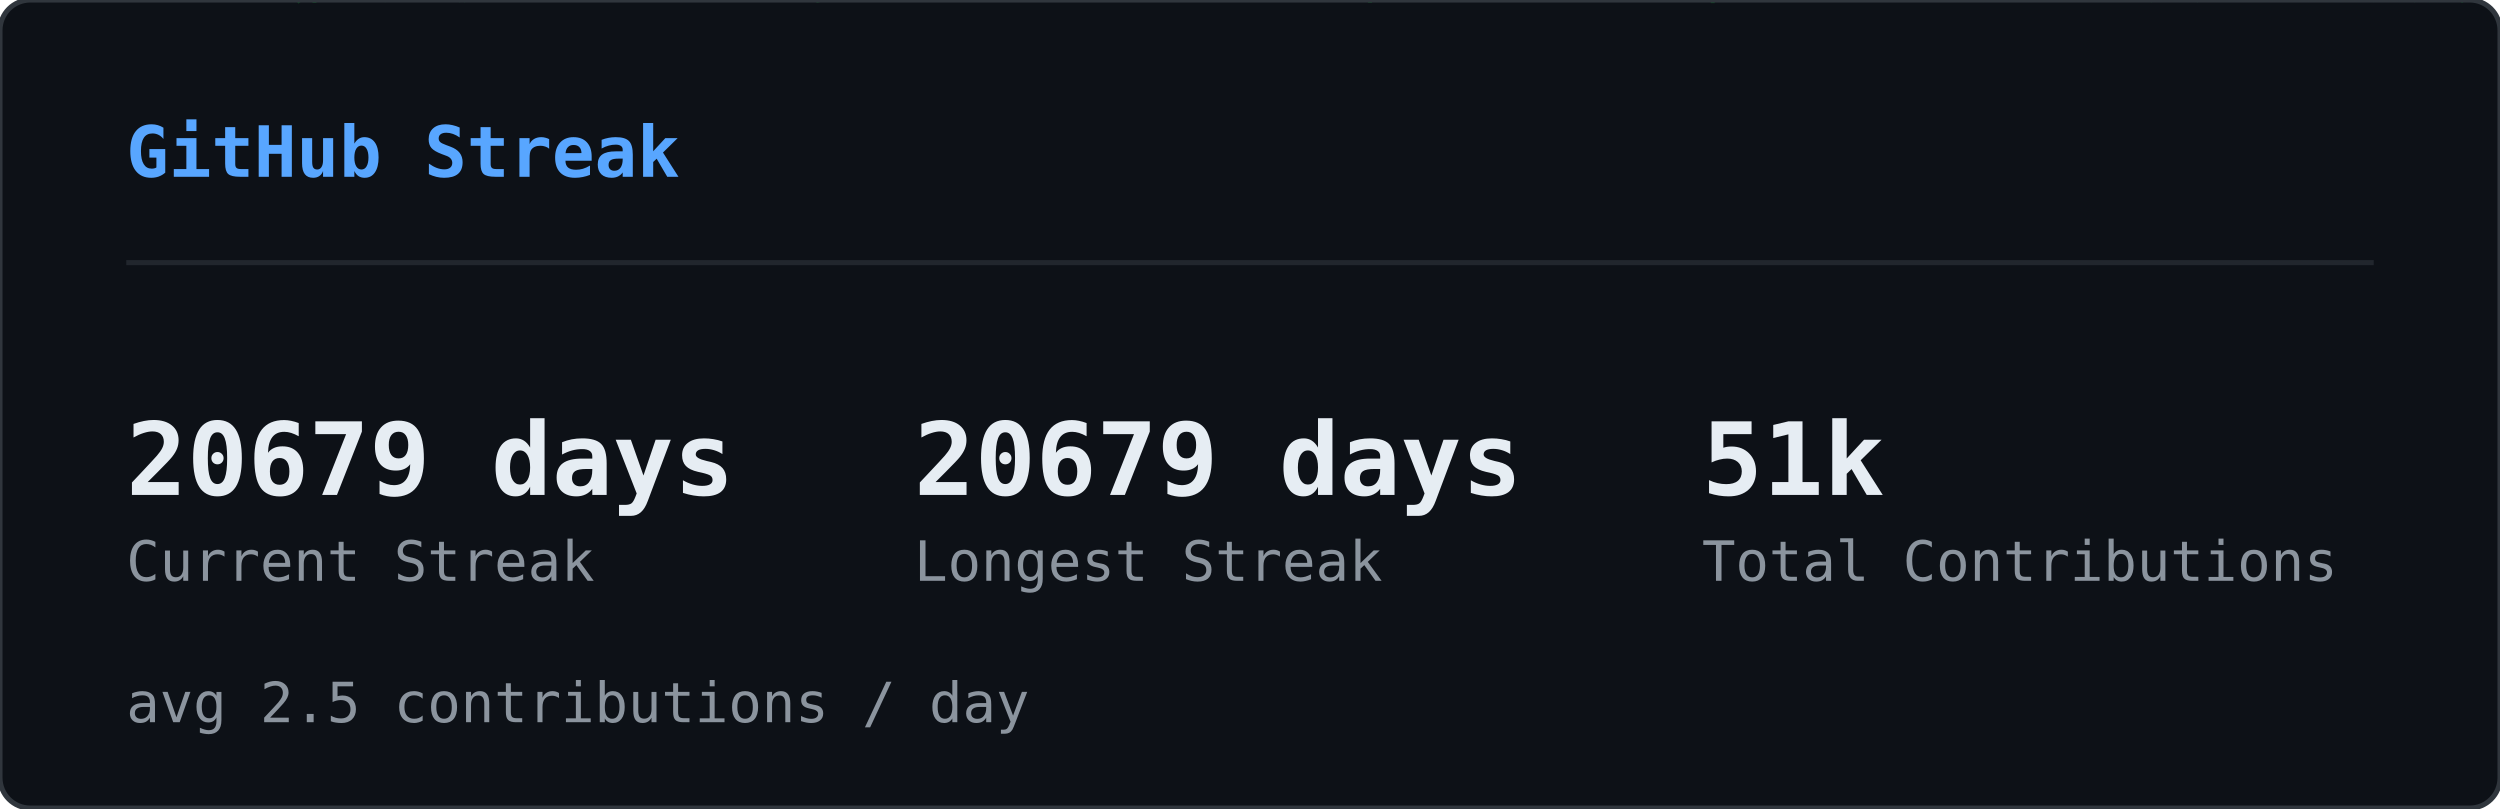
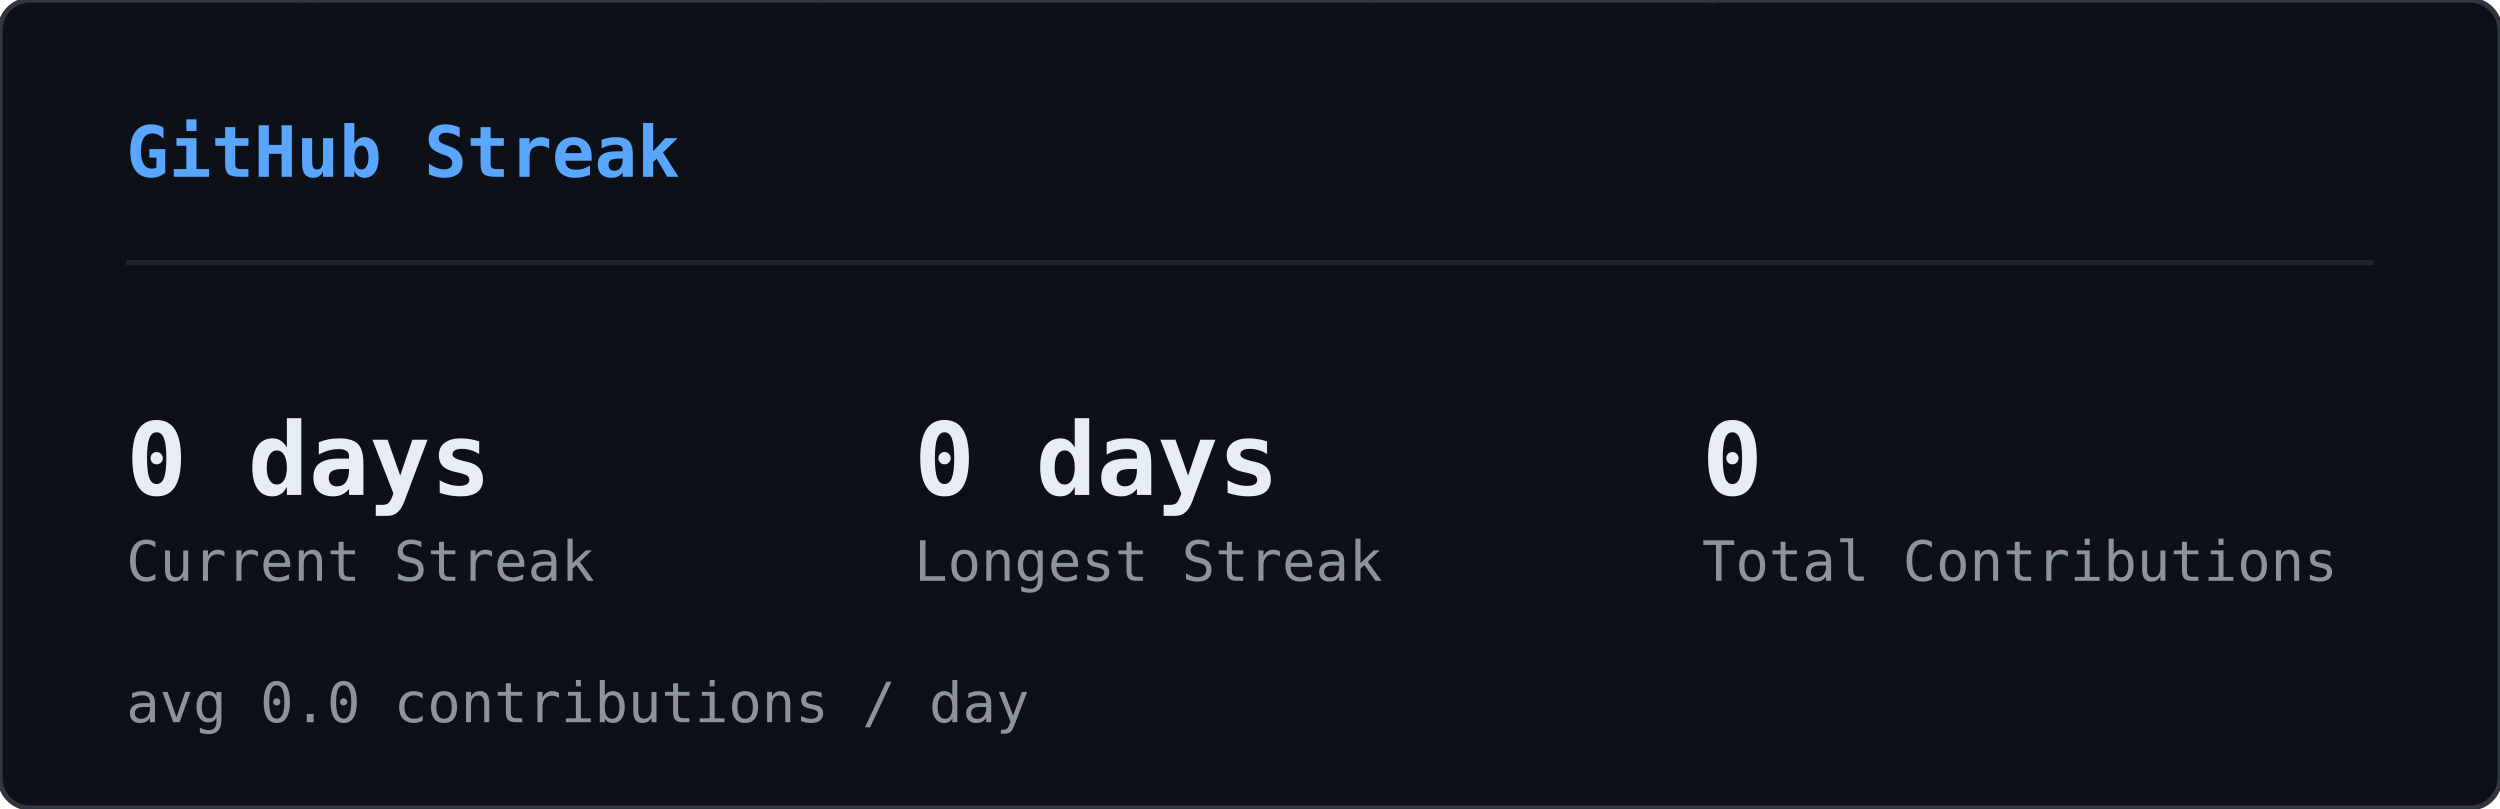
<svg xmlns="http://www.w3.org/2000/svg" width="495" height="160" viewBox="0 0 495 160">
  <defs>
    <clipPath id="sk-clip">
      <rect width="495" height="160" rx="6" />
    </clipPath>
  </defs>
  <rect width="495" height="160" rx="6" fill="#0d1117" />
  <g clip-path="url(#sk-clip)">
    <g opacity="0.22">
      <style>@keyframes sk0{from{transform:translateY(-74px)}to{transform:translateY(174px)}}@keyframes sk1{from{transform:translateY(-46px)}to{transform:translateY(174px)}}@keyframes sk2{from{transform:translateY(-46px)}to{transform:translateY(174px)}}@keyframes sk3{from{transform:translateY(-46px)}to{transform:translateY(174px)}}@keyframes sk4{from{transform:translateY(-46px)}to{transform:translateY(174px)}}@keyframes sk5{from{transform:translateY(-46px)}to{transform:translateY(174px)}}@keyframes sk6{from{transform:translateY(-46px)}to{transform:translateY(174px)}}@keyframes sk7{from{transform:translateY(-46px)}to{transform:translateY(174px)}}@keyframes sk8{from{transform:translateY(-46px)}to{transform:translateY(174px)}}@keyframes sk9{from{transform:translateY(-46px)}to{transform:translateY(174px)}}@keyframes sk10{from{transform:translateY(-46px)}to{transform:translateY(174px)}}@keyframes sk11{from{transform:translateY(-46px)}to{transform:translateY(174px)}}@keyframes sk12{from{transform:translateY(-46px)}to{transform:translateY(174px)}}@keyframes sk13{from{transform:translateY(-46px)}to{transform:translateY(174px)}}@keyframes sk14{from{transform:translateY(-46px)}to{transform:translateY(174px)}}@keyframes sk15{from{transform:translateY(-46px)}to{transform:translateY(174px)}}@keyframes sk16{from{transform:translateY(-46px)}to{transform:translateY(174px)}}@keyframes sk17{from{transform:translateY(-46px)}to{transform:translateY(174px)}}@keyframes sk18{from{transform:translateY(-46px)}to{transform:translateY(174px)}}@keyframes sk19{from{transform:translateY(-46px)}to{transform:translateY(174px)}}@keyframes sk20{from{transform:translateY(-46px)}to{transform:translateY(174px)}}@keyframes sk21{from{transform:translateY(-46px)}to{transform:translateY(174px)}}@keyframes sk22{from{transform:translateY(-46px)}to{transform:translateY(174px)}}@keyframes sk23{from{transform:translateY(-46px)}to{transform:translateY(174px)}}@keyframes sk24{from{transform:translateY(-46px)}to{transform:translateY(174px)}}@keyframes sk25{from{transform:translateY(-46px)}to{transform:translateY(174px)}}@keyframes sk26{from{transform:translateY(-46px)}to{transform:translateY(174px)}}@keyframes sk27{from{transform:translateY(-46px)}to{transform:translateY(174px)}}@keyframes sk28{from{transform:translateY(-46px)}to{transform:translateY(174px)}}@keyframes sk29{from{transform:translateY(-46px)}to{transform:translateY(174px)}}@keyframes sk30{from{transform:translateY(-46px)}to{transform:translateY(174px)}}@keyframes sk31{from{transform:translateY(-46px)}to{transform:translateY(174px)}}@keyframes sk32{from{transform:translateY(-46px)}to{transform:translateY(174px)}}@keyframes sk33{from{transform:translateY(-46px)}to{transform:translateY(174px)}}@keyframes sk34{from{transform:translateY(-46px)}to{transform:translateY(174px)}}@keyframes sk35{from{transform:translateY(-46px)}to{transform:translateY(174px)}}@keyframes sk36{from{transform:translateY(-46px)}to{transform:translateY(174px)}}@keyframes sk37{from{transform:translateY(-46px)}to{transform:translateY(174px)}}</style>
      <g style="animation:sk0 1.64s linear infinite;animation-delay:-1.62s">
        <text x="422" y="0" font-family="monospace" font-size="12" fill="#00ff41">ｿ</text>
        <text x="422" y="-14" font-family="monospace" font-size="12" fill="#00ff41" opacity="0.83">1</text>
        <text x="422" y="-28" font-family="monospace" font-size="12" fill="#00ff41" opacity="0.67">ｬ</text>
        <text x="422" y="-42" font-family="monospace" font-size="12" fill="#00ff41" opacity="0.50">ﾕ</text>
        <text x="422" y="-56" font-family="monospace" font-size="12" fill="#00ff41" opacity="0.33">ﾕ</text>
        <text x="422" y="-70" font-family="monospace" font-size="12" fill="#00ff41" opacity="0.17">ﾑ</text>
      </g>
      <g style="animation:sk1 2.59s linear infinite;animation-delay:-0.47s">
        <text x="260" y="0" font-family="monospace" font-size="12" fill="#00ff41">ﾛ</text>
        <text x="260" y="-14" font-family="monospace" font-size="12" fill="#00ff41" opacity="0.75">ｻ</text>
        <text x="260" y="-28" font-family="monospace" font-size="12" fill="#00ff41" opacity="0.50">ﾖ</text>
        <text x="260" y="-42" font-family="monospace" font-size="12" fill="#00ff41" opacity="0.25">ﾊ</text>
      </g>
      <g style="animation:sk2 1.85s linear infinite;animation-delay:-0.90s">
        <text x="158" y="0" font-family="monospace" font-size="12" fill="#00ff41">ﾎ</text>
        <text x="158" y="-14" font-family="monospace" font-size="12" fill="#00ff41" opacity="0.75">ﾇ</text>
        <text x="158" y="-28" font-family="monospace" font-size="12" fill="#00ff41" opacity="0.50">ﾋ</text>
        <text x="158" y="-42" font-family="monospace" font-size="12" fill="#00ff41" opacity="0.25">ﾁ</text>
      </g>
      <g style="animation:sk3 2.73s linear infinite;animation-delay:-0.65s">
        <text x="308" y="0" font-family="monospace" font-size="12" fill="#00ff41">ﾑ</text>
        <text x="308" y="-14" font-family="monospace" font-size="12" fill="#00ff41" opacity="0.75">1</text>
        <text x="308" y="-28" font-family="monospace" font-size="12" fill="#00ff41" opacity="0.50">ｶ</text>
        <text x="308" y="-42" font-family="monospace" font-size="12" fill="#00ff41" opacity="0.25">ﾆ</text>
      </g>
      <g style="animation:sk4 1.92s linear infinite;animation-delay:-0.21s">
        <text x="90" y="0" font-family="monospace" font-size="12" fill="#00ff41">ｦ</text>
        <text x="90" y="-14" font-family="monospace" font-size="12" fill="#00ff41" opacity="0.75">ｽ</text>
        <text x="90" y="-28" font-family="monospace" font-size="12" fill="#00ff41" opacity="0.50">ｸ</text>
        <text x="90" y="-42" font-family="monospace" font-size="12" fill="#00ff41" opacity="0.25">ﾖ</text>
      </g>
      <g style="animation:sk5 2.64s linear infinite;animation-delay:-1.85s">
        <text x="267" y="0" font-family="monospace" font-size="12" fill="#00ff41">ｮ</text>
        <text x="267" y="-14" font-family="monospace" font-size="12" fill="#00ff41" opacity="0.75">ｺ</text>
        <text x="267" y="-28" font-family="monospace" font-size="12" fill="#00ff41" opacity="0.50">ｩ</text>
        <text x="267" y="-42" font-family="monospace" font-size="12" fill="#00ff41" opacity="0.25">8</text>
      </g>
      <g style="animation:sk6 1.74s linear infinite;animation-delay:-1.31s">
        <text x="363" y="0" font-family="monospace" font-size="12" fill="#00ff41">5</text>
        <text x="363" y="-14" font-family="monospace" font-size="12" fill="#00ff41" opacity="0.75">ﾂ</text>
        <text x="363" y="-28" font-family="monospace" font-size="12" fill="#00ff41" opacity="0.50">ｸ</text>
        <text x="363" y="-42" font-family="monospace" font-size="12" fill="#00ff41" opacity="0.25">ｶ</text>
      </g>
      <g style="animation:sk7 2.64s linear infinite;animation-delay:-0.96s">
        <text x="336" y="0" font-family="monospace" font-size="12" fill="#00ff41">ｨ</text>
        <text x="336" y="-14" font-family="monospace" font-size="12" fill="#00ff41" opacity="0.75">ｺ</text>
        <text x="336" y="-28" font-family="monospace" font-size="12" fill="#00ff41" opacity="0.50">ｪ</text>
        <text x="336" y="-42" font-family="monospace" font-size="12" fill="#00ff41" opacity="0.25">ﾄ</text>
      </g>
      <g style="animation:sk8 2.39s linear infinite;animation-delay:-0.71s">
        <text x="250" y="0" font-family="monospace" font-size="12" fill="#00ff41">9</text>
        <text x="250" y="-14" font-family="monospace" font-size="12" fill="#00ff41" opacity="0.75">ｾ</text>
        <text x="250" y="-28" font-family="monospace" font-size="12" fill="#00ff41" opacity="0.50">4</text>
        <text x="250" y="-42" font-family="monospace" font-size="12" fill="#00ff41" opacity="0.25">ﾕ</text>
      </g>
      <g style="animation:sk9 2.65s linear infinite;animation-delay:-1.67s">
        <text x="236" y="0" font-family="monospace" font-size="12" fill="#00ff41">ｭ</text>
        <text x="236" y="-14" font-family="monospace" font-size="12" fill="#00ff41" opacity="0.75">0</text>
        <text x="236" y="-28" font-family="monospace" font-size="12" fill="#00ff41" opacity="0.50">ｾ</text>
        <text x="236" y="-42" font-family="monospace" font-size="12" fill="#00ff41" opacity="0.25">ﾄ</text>
      </g>
      <g style="animation:sk10 1.52s linear infinite;animation-delay:-0.00s">
        <text x="64" y="0" font-family="monospace" font-size="12" fill="#00ff41">ﾁ</text>
        <text x="64" y="-14" font-family="monospace" font-size="12" fill="#00ff41" opacity="0.75">ｶ</text>
        <text x="64" y="-28" font-family="monospace" font-size="12" fill="#00ff41" opacity="0.50">ｨ</text>
        <text x="64" y="-42" font-family="monospace" font-size="12" fill="#00ff41" opacity="0.25">ｽ</text>
      </g>
      <g style="animation:sk11 3.16s linear infinite;animation-delay:-1.48s">
        <text x="311" y="0" font-family="monospace" font-size="12" fill="#00ff41">ﾋ</text>
        <text x="311" y="-14" font-family="monospace" font-size="12" fill="#00ff41" opacity="0.75">ﾐ</text>
        <text x="311" y="-28" font-family="monospace" font-size="12" fill="#00ff41" opacity="0.50">1</text>
        <text x="311" y="-42" font-family="monospace" font-size="12" fill="#00ff41" opacity="0.25">ﾏ</text>
      </g>
      <g style="animation:sk12 2.73s linear infinite;animation-delay:-0.64s">
        <text x="57" y="0" font-family="monospace" font-size="12" fill="#00ff41">ｯ</text>
        <text x="57" y="-14" font-family="monospace" font-size="12" fill="#00ff41" opacity="0.75">ｩ</text>
        <text x="57" y="-28" font-family="monospace" font-size="12" fill="#00ff41" opacity="0.50">ｬ</text>
        <text x="57" y="-42" font-family="monospace" font-size="12" fill="#00ff41" opacity="0.25">1</text>
      </g>
      <g style="animation:sk13 2.24s linear infinite;animation-delay:-0.48s">
        <text x="20" y="0" font-family="monospace" font-size="12" fill="#00ff41">0</text>
        <text x="20" y="-14" font-family="monospace" font-size="12" fill="#00ff41" opacity="0.75">ｸ</text>
        <text x="20" y="-28" font-family="monospace" font-size="12" fill="#00ff41" opacity="0.50">ｵ</text>
        <text x="20" y="-42" font-family="monospace" font-size="12" fill="#00ff41" opacity="0.25">ｹ</text>
      </g>
      <g style="animation:sk14 2.48s linear infinite;animation-delay:-0.05s">
        <text x="468" y="0" font-family="monospace" font-size="12" fill="#00ff41">ﾌ</text>
        <text x="468" y="-14" font-family="monospace" font-size="12" fill="#00ff41" opacity="0.75">ｿ</text>
        <text x="468" y="-28" font-family="monospace" font-size="12" fill="#00ff41" opacity="0.50">ｪ</text>
        <text x="468" y="-42" font-family="monospace" font-size="12" fill="#00ff41" opacity="0.25">ﾁ</text>
      </g>
      <g style="animation:sk15 2.50s linear infinite;animation-delay:-0.45s">
        <text x="139" y="0" font-family="monospace" font-size="12" fill="#00ff41">ﾋ</text>
        <text x="139" y="-14" font-family="monospace" font-size="12" fill="#00ff41" opacity="0.75">0</text>
        <text x="139" y="-28" font-family="monospace" font-size="12" fill="#00ff41" opacity="0.50">ﾈ</text>
        <text x="139" y="-42" font-family="monospace" font-size="12" fill="#00ff41" opacity="0.25">ﾃ</text>
      </g>
      <g style="animation:sk16 2.07s linear infinite;animation-delay:-0.83s">
        <text x="159" y="0" font-family="monospace" font-size="12" fill="#00ff41">ｬ</text>
        <text x="159" y="-14" font-family="monospace" font-size="12" fill="#00ff41" opacity="0.75">ｽ</text>
        <text x="159" y="-28" font-family="monospace" font-size="12" fill="#00ff41" opacity="0.50">ﾅ</text>
        <text x="159" y="-42" font-family="monospace" font-size="12" fill="#00ff41" opacity="0.25">ﾐ</text>
      </g>
      <g style="animation:sk17 2.99s linear infinite;animation-delay:-0.91s">
        <text x="432" y="0" font-family="monospace" font-size="12" fill="#00ff41">ｷ</text>
        <text x="432" y="-14" font-family="monospace" font-size="12" fill="#00ff41" opacity="0.75">ｵ</text>
        <text x="432" y="-28" font-family="monospace" font-size="12" fill="#00ff41" opacity="0.50">ｵ</text>
        <text x="432" y="-42" font-family="monospace" font-size="12" fill="#00ff41" opacity="0.25">ｮ</text>
      </g>
      <g style="animation:sk18 2.12s linear infinite;animation-delay:-1.41s">
        <text x="74" y="0" font-family="monospace" font-size="12" fill="#00ff41">ｳ</text>
        <text x="74" y="-14" font-family="monospace" font-size="12" fill="#00ff41" opacity="0.75">0</text>
        <text x="74" y="-28" font-family="monospace" font-size="12" fill="#00ff41" opacity="0.50">ｽ</text>
        <text x="74" y="-42" font-family="monospace" font-size="12" fill="#00ff41" opacity="0.25">ｹ</text>
      </g>
      <g style="animation:sk19 2.39s linear infinite;animation-delay:-1.53s">
        <text x="58" y="0" font-family="monospace" font-size="12" fill="#00ff41">ｮ</text>
        <text x="58" y="-14" font-family="monospace" font-size="12" fill="#00ff41" opacity="0.75">9</text>
        <text x="58" y="-28" font-family="monospace" font-size="12" fill="#00ff41" opacity="0.50">ｸ</text>
        <text x="58" y="-42" font-family="monospace" font-size="12" fill="#00ff41" opacity="0.25">ｺ</text>
      </g>
      <g style="animation:sk20 3.07s linear infinite;animation-delay:-0.42s">
        <text x="464" y="0" font-family="monospace" font-size="12" fill="#00ff41">ﾊ</text>
        <text x="464" y="-14" font-family="monospace" font-size="12" fill="#00ff41" opacity="0.75">ﾂ</text>
        <text x="464" y="-28" font-family="monospace" font-size="12" fill="#00ff41" opacity="0.50">5</text>
        <text x="464" y="-42" font-family="monospace" font-size="12" fill="#00ff41" opacity="0.25">ﾄ</text>
      </g>
      <g style="animation:sk21 1.88s linear infinite;animation-delay:-0.50s">
        <text x="271" y="0" font-family="monospace" font-size="12" fill="#00ff41">ｺ</text>
        <text x="271" y="-14" font-family="monospace" font-size="12" fill="#00ff41" opacity="0.75">ｵ</text>
        <text x="271" y="-28" font-family="monospace" font-size="12" fill="#00ff41" opacity="0.50">ｨ</text>
        <text x="271" y="-42" font-family="monospace" font-size="12" fill="#00ff41" opacity="0.25">ﾚ</text>
      </g>
      <g style="animation:sk22 2.58s linear infinite;animation-delay:-1.23s">
        <text x="485" y="0" font-family="monospace" font-size="12" fill="#00ff41">ｩ</text>
        <text x="485" y="-14" font-family="monospace" font-size="12" fill="#00ff41" opacity="0.75">ﾙ</text>
        <text x="485" y="-28" font-family="monospace" font-size="12" fill="#00ff41" opacity="0.50">ﾛ</text>
        <text x="485" y="-42" font-family="monospace" font-size="12" fill="#00ff41" opacity="0.25">ﾈ</text>
      </g>
      <g style="animation:sk23 3.17s linear infinite;animation-delay:-2.86s">
        <text x="244" y="0" font-family="monospace" font-size="12" fill="#00ff41">ﾓ</text>
        <text x="244" y="-14" font-family="monospace" font-size="12" fill="#00ff41" opacity="0.75">ｶ</text>
        <text x="244" y="-28" font-family="monospace" font-size="12" fill="#00ff41" opacity="0.50">ｴ</text>
        <text x="244" y="-42" font-family="monospace" font-size="12" fill="#00ff41" opacity="0.25">ｿ</text>
      </g>
      <g style="animation:sk24 2.09s linear infinite;animation-delay:-1.35s">
        <text x="413" y="0" font-family="monospace" font-size="12" fill="#00ff41">ｴ</text>
        <text x="413" y="-14" font-family="monospace" font-size="12" fill="#00ff41" opacity="0.75">ﾎ</text>
        <text x="413" y="-28" font-family="monospace" font-size="12" fill="#00ff41" opacity="0.50">9</text>
        <text x="413" y="-42" font-family="monospace" font-size="12" fill="#00ff41" opacity="0.25">ﾝ</text>
      </g>
      <g style="animation:sk25 2.30s linear infinite;animation-delay:-0.07s">
        <text x="479" y="0" font-family="monospace" font-size="12" fill="#00ff41">ｹ</text>
        <text x="479" y="-14" font-family="monospace" font-size="12" fill="#00ff41" opacity="0.75">ｦ</text>
        <text x="479" y="-28" font-family="monospace" font-size="12" fill="#00ff41" opacity="0.50">ﾌ</text>
        <text x="479" y="-42" font-family="monospace" font-size="12" fill="#00ff41" opacity="0.25">ｦ</text>
      </g>
      <g style="animation:sk26 2.84s linear infinite;animation-delay:-1.24s">
        <text x="475" y="0" font-family="monospace" font-size="12" fill="#00ff41">ｷ</text>
        <text x="475" y="-14" font-family="monospace" font-size="12" fill="#00ff41" opacity="0.75">ｦ</text>
        <text x="475" y="-28" font-family="monospace" font-size="12" fill="#00ff41" opacity="0.50">ﾚ</text>
        <text x="475" y="-42" font-family="monospace" font-size="12" fill="#00ff41" opacity="0.25">ﾊ</text>
      </g>
      <g style="animation:sk27 2.78s linear infinite;animation-delay:-1.71s">
        <text x="424" y="0" font-family="monospace" font-size="12" fill="#00ff41">ｦ</text>
        <text x="424" y="-14" font-family="monospace" font-size="12" fill="#00ff41" opacity="0.75">ｭ</text>
        <text x="424" y="-28" font-family="monospace" font-size="12" fill="#00ff41" opacity="0.50">ﾎ</text>
        <text x="424" y="-42" font-family="monospace" font-size="12" fill="#00ff41" opacity="0.25">ｴ</text>
      </g>
      <g style="animation:sk28 3.10s linear infinite;animation-delay:-2.18s">
        <text x="261" y="0" font-family="monospace" font-size="12" fill="#00ff41">ﾆ</text>
        <text x="261" y="-14" font-family="monospace" font-size="12" fill="#00ff41" opacity="0.75">7</text>
        <text x="261" y="-28" font-family="monospace" font-size="12" fill="#00ff41" opacity="0.50">ﾄ</text>
        <text x="261" y="-42" font-family="monospace" font-size="12" fill="#00ff41" opacity="0.25">ﾁ</text>
      </g>
      <g style="animation:sk29 1.98s linear infinite;animation-delay:-1.87s">
        <text x="336" y="0" font-family="monospace" font-size="12" fill="#00ff41">ﾛ</text>
        <text x="336" y="-14" font-family="monospace" font-size="12" fill="#00ff41" opacity="0.75">5</text>
        <text x="336" y="-28" font-family="monospace" font-size="12" fill="#00ff41" opacity="0.50">ﾁ</text>
        <text x="336" y="-42" font-family="monospace" font-size="12" fill="#00ff41" opacity="0.25">ﾌ</text>
      </g>
      <g style="animation:sk30 2.46s linear infinite;animation-delay:-1.90s">
        <text x="97" y="0" font-family="monospace" font-size="12" fill="#00ff41">ﾝ</text>
        <text x="97" y="-14" font-family="monospace" font-size="12" fill="#00ff41" opacity="0.75">ﾕ</text>
        <text x="97" y="-28" font-family="monospace" font-size="12" fill="#00ff41" opacity="0.50">ﾖ</text>
        <text x="97" y="-42" font-family="monospace" font-size="12" fill="#00ff41" opacity="0.25">ｨ</text>
      </g>
      <g style="animation:sk31 2.42s linear infinite;animation-delay:-0.95s">
        <text x="196" y="0" font-family="monospace" font-size="12" fill="#00ff41">ﾒ</text>
        <text x="196" y="-14" font-family="monospace" font-size="12" fill="#00ff41" opacity="0.75">ﾓ</text>
        <text x="196" y="-28" font-family="monospace" font-size="12" fill="#00ff41" opacity="0.50">0</text>
        <text x="196" y="-42" font-family="monospace" font-size="12" fill="#00ff41" opacity="0.25">ﾓ</text>
      </g>
      <g style="animation:sk32 1.75s linear infinite;animation-delay:-0.28s">
        <text x="15" y="0" font-family="monospace" font-size="12" fill="#00ff41">ｺ</text>
        <text x="15" y="-14" font-family="monospace" font-size="12" fill="#00ff41" opacity="0.75">ｧ</text>
        <text x="15" y="-28" font-family="monospace" font-size="12" fill="#00ff41" opacity="0.50">ｭ</text>
        <text x="15" y="-42" font-family="monospace" font-size="12" fill="#00ff41" opacity="0.25">2</text>
      </g>
      <g style="animation:sk33 1.60s linear infinite;animation-delay:-0.92s">
        <text x="389" y="0" font-family="monospace" font-size="12" fill="#00ff41">ﾏ</text>
        <text x="389" y="-14" font-family="monospace" font-size="12" fill="#00ff41" opacity="0.75">9</text>
        <text x="389" y="-28" font-family="monospace" font-size="12" fill="#00ff41" opacity="0.50">3</text>
        <text x="389" y="-42" font-family="monospace" font-size="12" fill="#00ff41" opacity="0.25">ｪ</text>
      </g>
      <g style="animation:sk34 3.20s linear infinite;animation-delay:-0.07s">
        <text x="43" y="0" font-family="monospace" font-size="12" fill="#00ff41">5</text>
        <text x="43" y="-14" font-family="monospace" font-size="12" fill="#00ff41" opacity="0.75">9</text>
        <text x="43" y="-28" font-family="monospace" font-size="12" fill="#00ff41" opacity="0.50">ﾗ</text>
        <text x="43" y="-42" font-family="monospace" font-size="12" fill="#00ff41" opacity="0.25">ｽ</text>
      </g>
      <g style="animation:sk35 2.79s linear infinite;animation-delay:-2.17s">
        <text x="254" y="0" font-family="monospace" font-size="12" fill="#00ff41">ﾝ</text>
        <text x="254" y="-14" font-family="monospace" font-size="12" fill="#00ff41" opacity="0.75">ﾎ</text>
        <text x="254" y="-28" font-family="monospace" font-size="12" fill="#00ff41" opacity="0.50">8</text>
        <text x="254" y="-42" font-family="monospace" font-size="12" fill="#00ff41" opacity="0.25">ﾌ</text>
      </g>
      <g style="animation:sk36 2.92s linear infinite;animation-delay:-0.51s">
        <text x="89" y="0" font-family="monospace" font-size="12" fill="#00ff41">ｦ</text>
        <text x="89" y="-14" font-family="monospace" font-size="12" fill="#00ff41" opacity="0.75">ｯ</text>
        <text x="89" y="-28" font-family="monospace" font-size="12" fill="#00ff41" opacity="0.50">ﾏ</text>
        <text x="89" y="-42" font-family="monospace" font-size="12" fill="#00ff41" opacity="0.25">ｧ</text>
      </g>
      <g style="animation:sk37 3.01s linear infinite;animation-delay:-0.04s">
        <text x="419" y="0" font-family="monospace" font-size="12" fill="#00ff41">0</text>
        <text x="419" y="-14" font-family="monospace" font-size="12" fill="#00ff41" opacity="0.75">ｼ</text>
        <text x="419" y="-28" font-family="monospace" font-size="12" fill="#00ff41" opacity="0.50">ｴ</text>
        <text x="419" y="-42" font-family="monospace" font-size="12" fill="#00ff41" opacity="0.25">ｼ</text>
      </g>
    </g>
  </g>
  <rect width="495" height="160" rx="6" fill="none" stroke="#30363d" stroke-width="1" />
  <text x="25" y="35" font-family="monospace" font-size="14" font-weight="600" fill="#58a6ff">GitHub Streak</text>
  <line x1="25" y1="52" x2="470" y2="52" stroke="#21262d" stroke-width="1" />
-   <text x="25" y="98" font-family="monospace" font-size="20" font-weight="700" fill="#e6edf3">20679 days</text>
+   <text x="25" y="98" font-family="monospace" font-size="20" font-weight="700" fill="#e6edf3">0 days</text>
  <text x="25" y="115" font-family="monospace" font-size="11" fill="#8b949e">Current Streak</text>
-   <text x="181" y="98" font-family="monospace" font-size="20" font-weight="700" fill="#e6edf3">20679 days</text>
+   <text x="181" y="98" font-family="monospace" font-size="20" font-weight="700" fill="#e6edf3">0 days</text>
  <text x="181" y="115" font-family="monospace" font-size="11" fill="#8b949e">Longest Streak</text>
-   <text x="337" y="98" font-family="monospace" font-size="20" font-weight="700" fill="#e6edf3">51k</text>
+   <text x="337" y="98" font-family="monospace" font-size="20" font-weight="700" fill="#e6edf3">0</text>
  <text x="337" y="115" font-family="monospace" font-size="11" fill="#8b949e">Total Contributions</text>
-   <text x="25" y="143" font-family="monospace" font-size="11" fill="#8b949e">avg 2.5 contributions / day</text>
+   <text x="25" y="143" font-family="monospace" font-size="11" fill="#8b949e">avg 0.0 contributions / day</text>
</svg>
